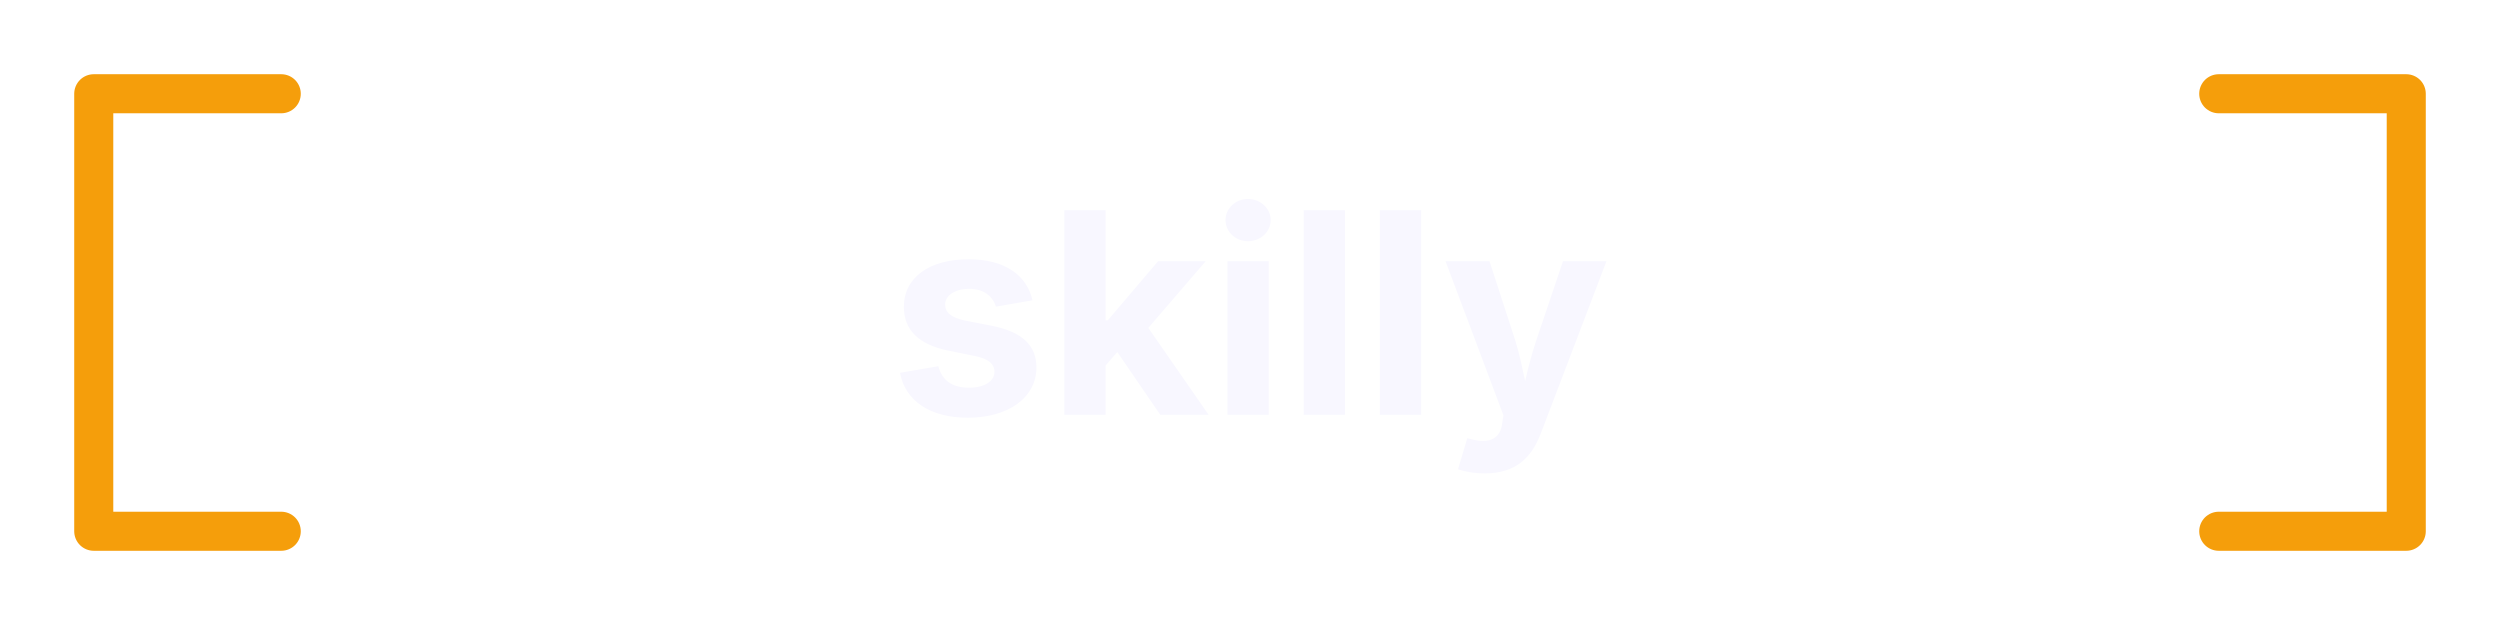
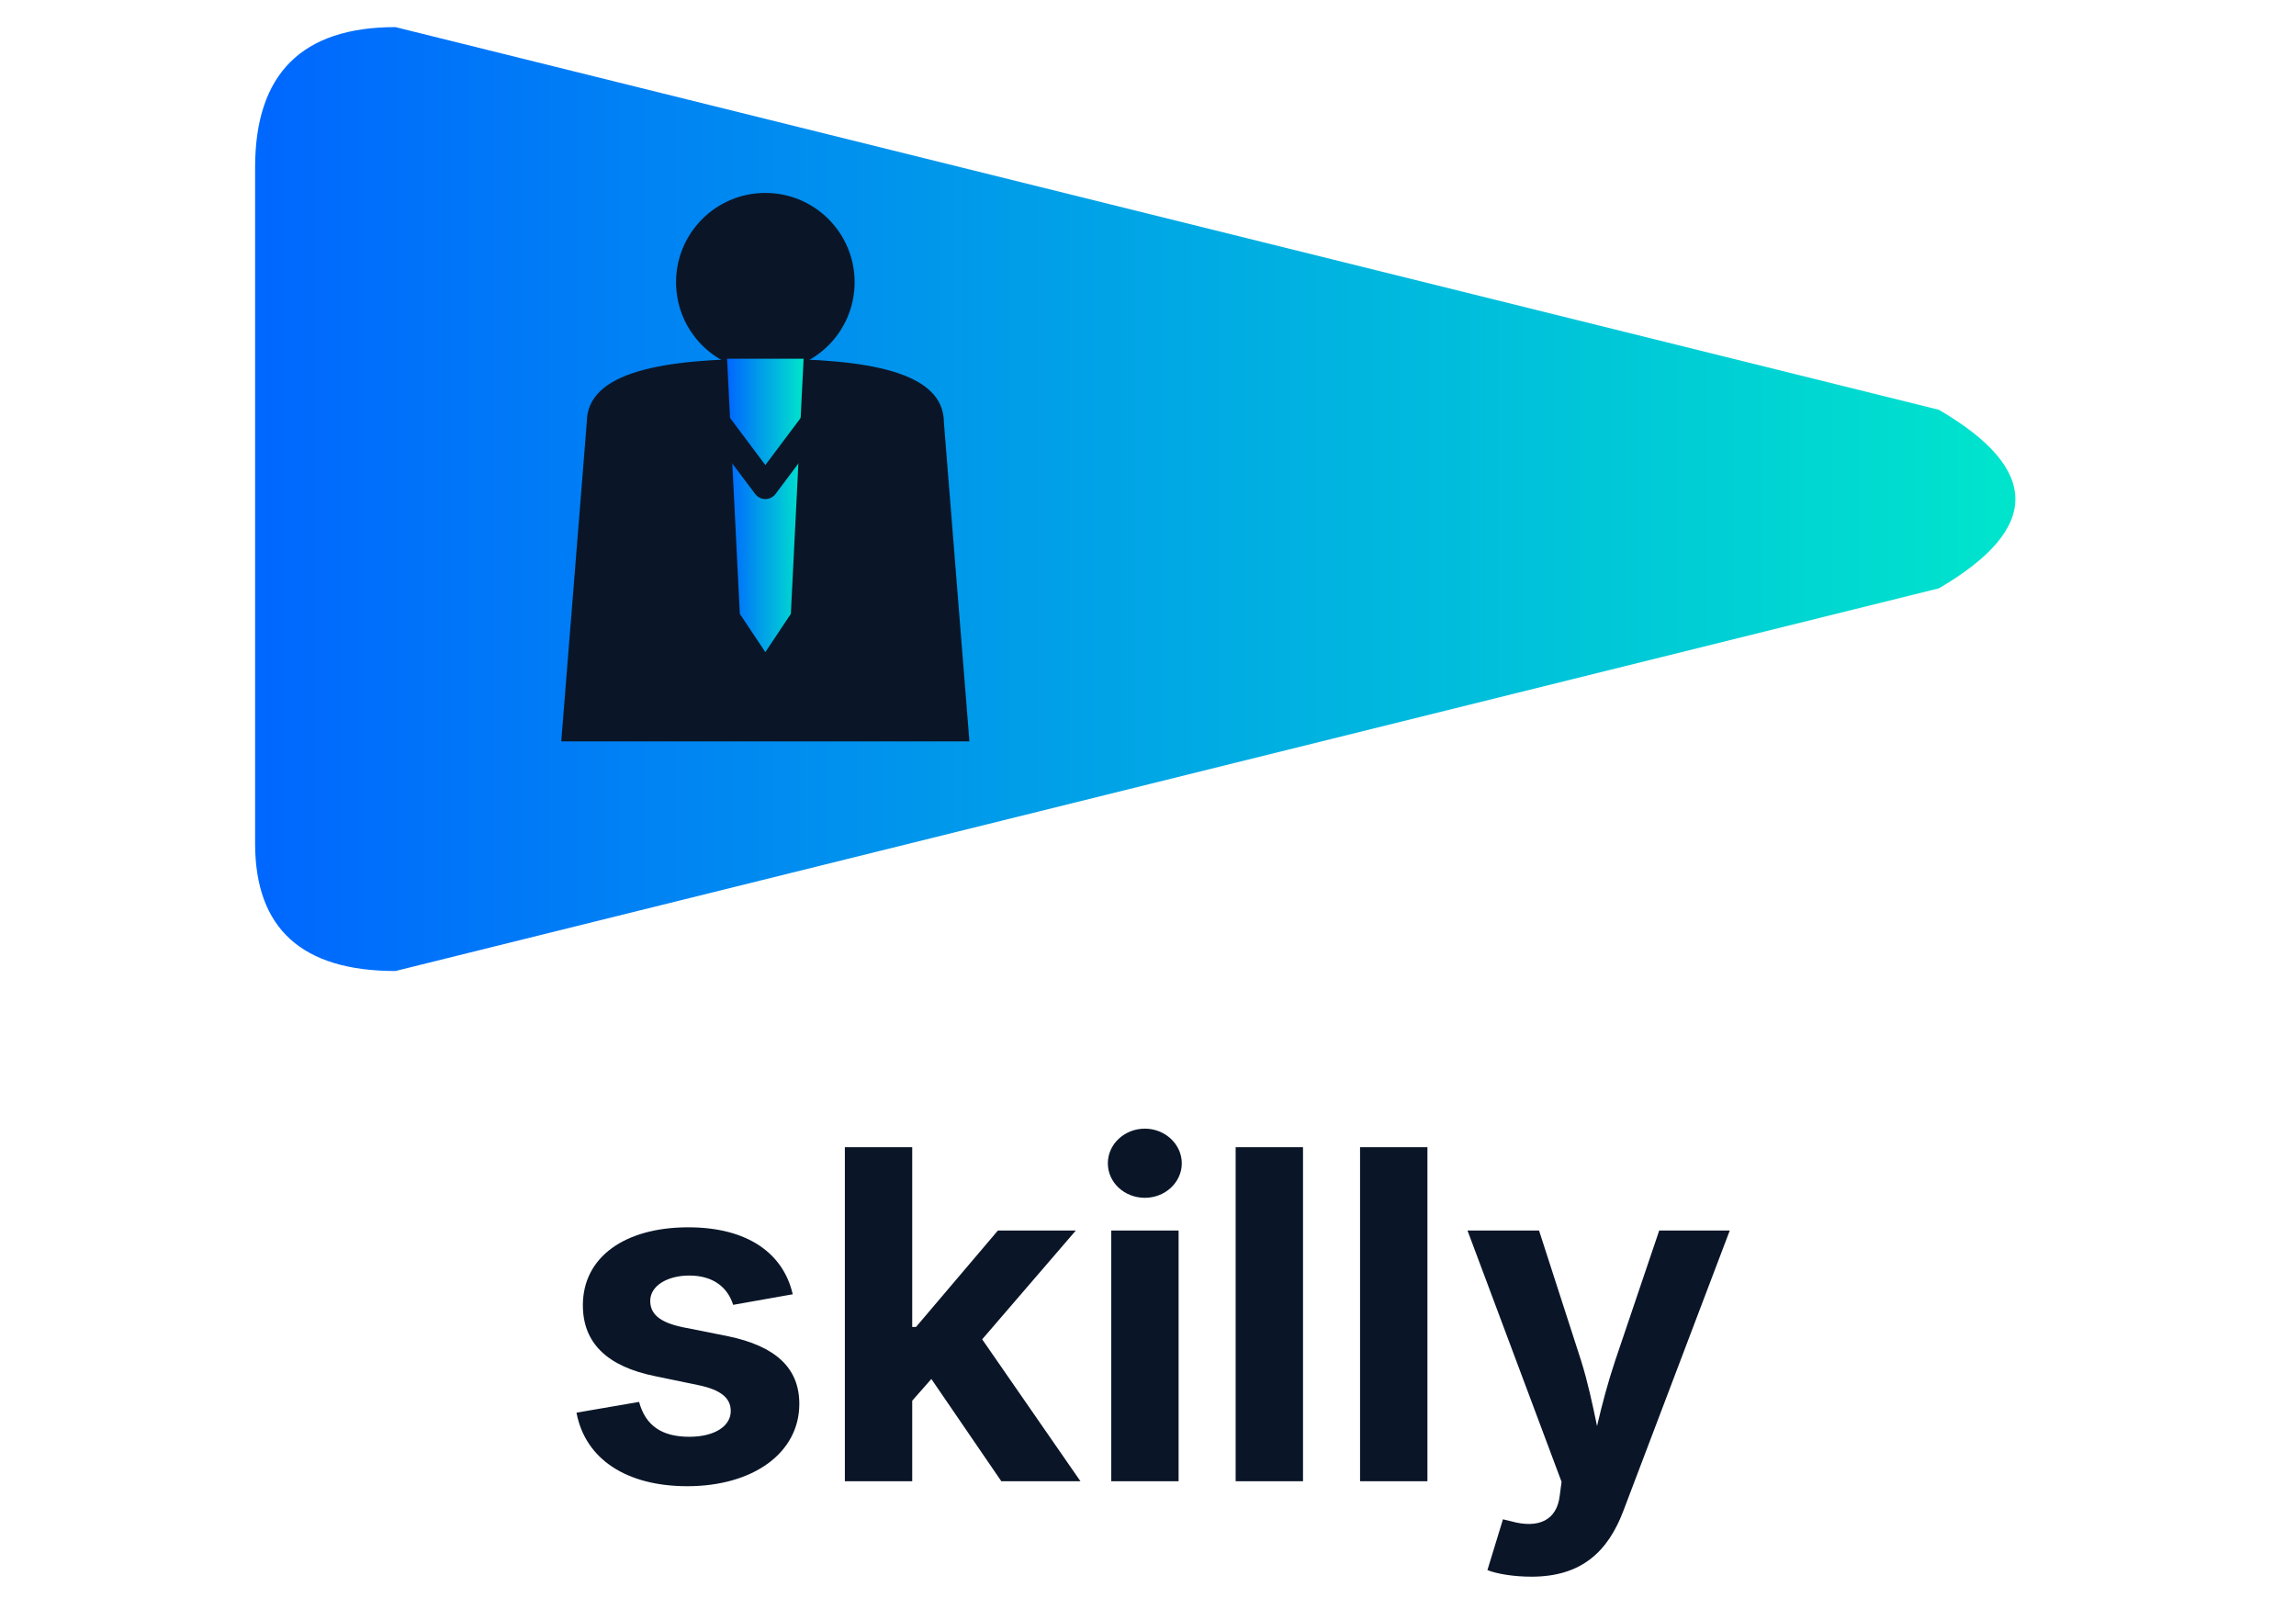
- <svg xmlns="http://www.w3.org/2000/svg" width="160" height="40" viewBox="0 0 160 40" fill="none" role="img" aria-label="Skilly">
-   <path d="M18 6L6 6L6 34L18 34" stroke="#F59E0B" stroke-width="2.5" stroke-linecap="round" stroke-linejoin="round" />
-   <text x="80" y="20" font-family="'Plus Jakarta Sans', system-ui, -apple-system, sans-serif" font-weight="700" font-size="18" fill="#F8F7FF" text-anchor="middle" dominant-baseline="central">skilly</text>
-   <path d="M142 6L154 6L154 34L142 34" stroke="#F59E0B" stroke-width="2.5" stroke-linecap="round" stroke-linejoin="round" />
+ <svg xmlns="http://www.w3.org/2000/svg" width="240" height="167" viewBox="0 0 180 125" role="img" aria-label="Skilly">
+   <defs>
+     <linearGradient id="sg-a" x1="0" y1="0" x2="1" y2="0" gradientUnits="objectBoundingBox">
+       <stop offset="0%" stop-color="#0066FF" />
+       <stop offset="100%" stop-color="#00E5CC" />
+     </linearGradient>
+   </defs>
+   <path d="M20 13 L20 66 Q20 76 31 76 L152 46 Q164 39 152 32 L31 2 Q20 2 20 13 Z" fill="url(#sg-a)" />
+   <circle cx="60" cy="22" r="7" fill="#0A1628" />
+   <path d="M46 33 C46 29 52 28 60 28 C68 28 74 29 74 33 L76 58 L44 58 Z" fill="#0A1628" />
+   <path d="M57 28 L63 28 L62 48 L60 51 L58 48 Z" fill="url(#sg-a)" />
+   <path d="M54 30 L60 38 L66 30" fill="none" stroke="#0A1628" stroke-width="2" stroke-linejoin="round" />
+   <text x="90" y="116" font-family="'Plus Jakarta Sans', system-ui, -apple-system, sans-serif" font-weight="700" font-size="36" fill="#0A1628" text-anchor="middle" dominant-baseline="auto">skilly</text>
</svg>
